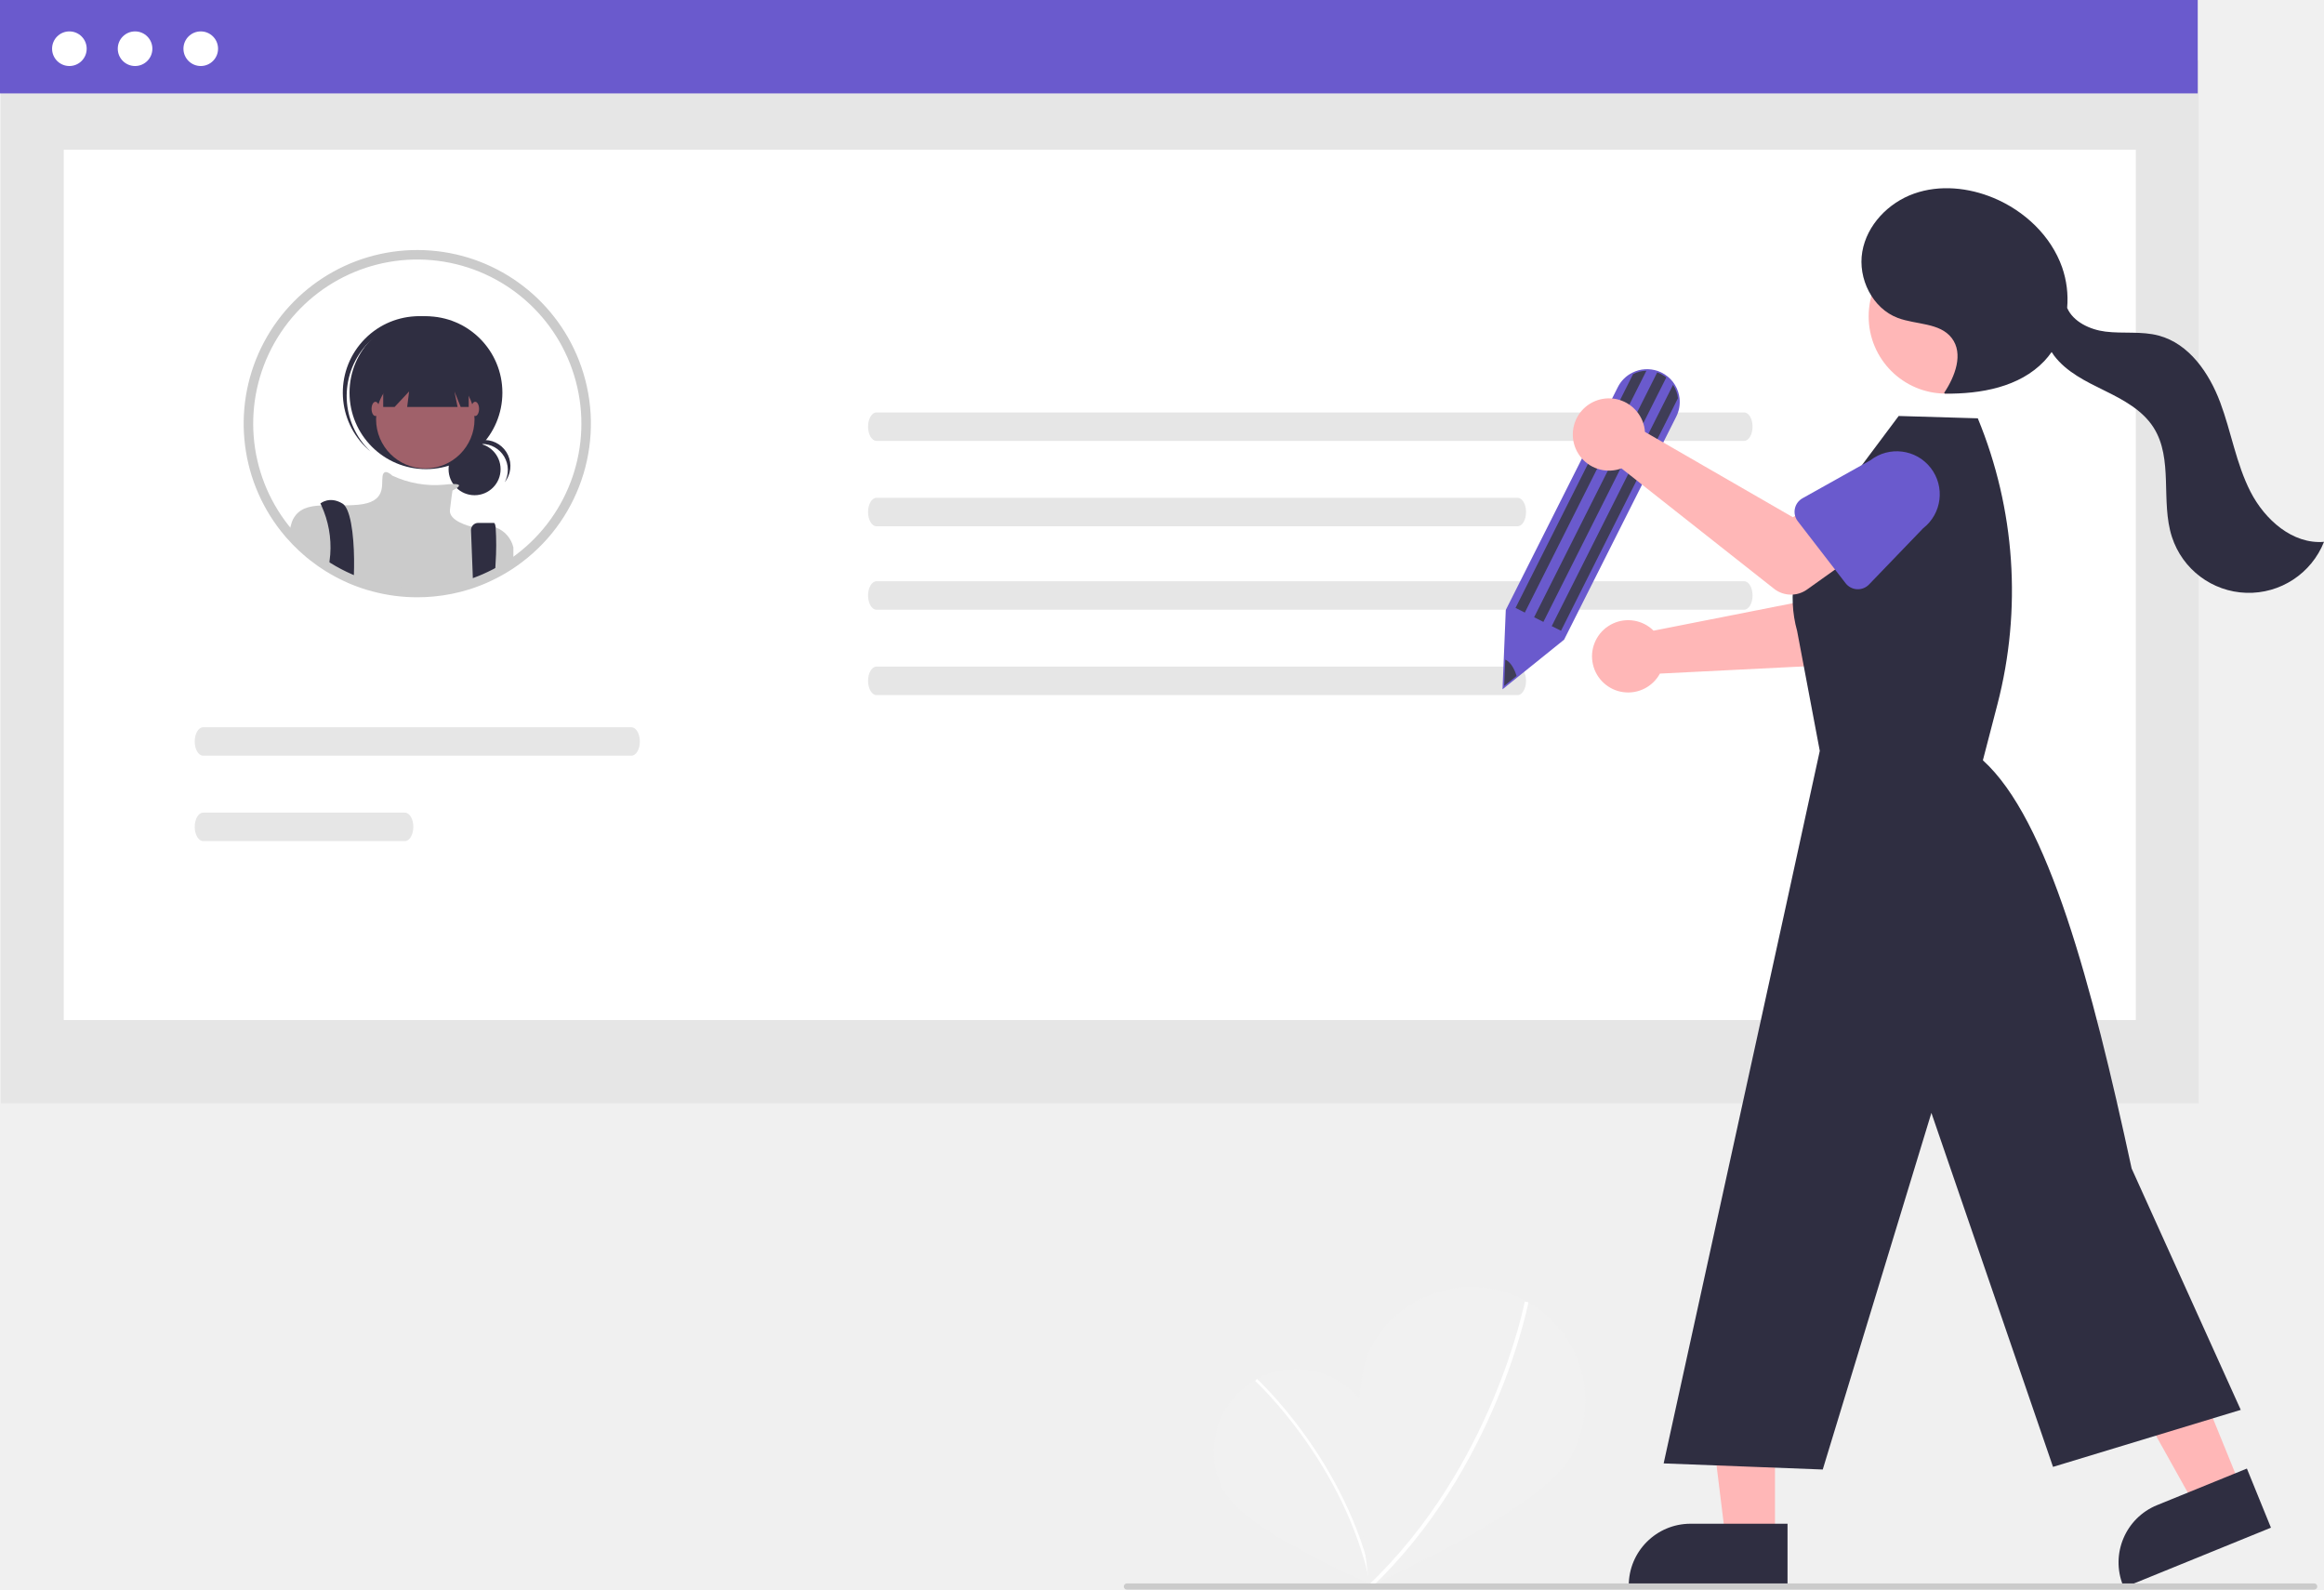
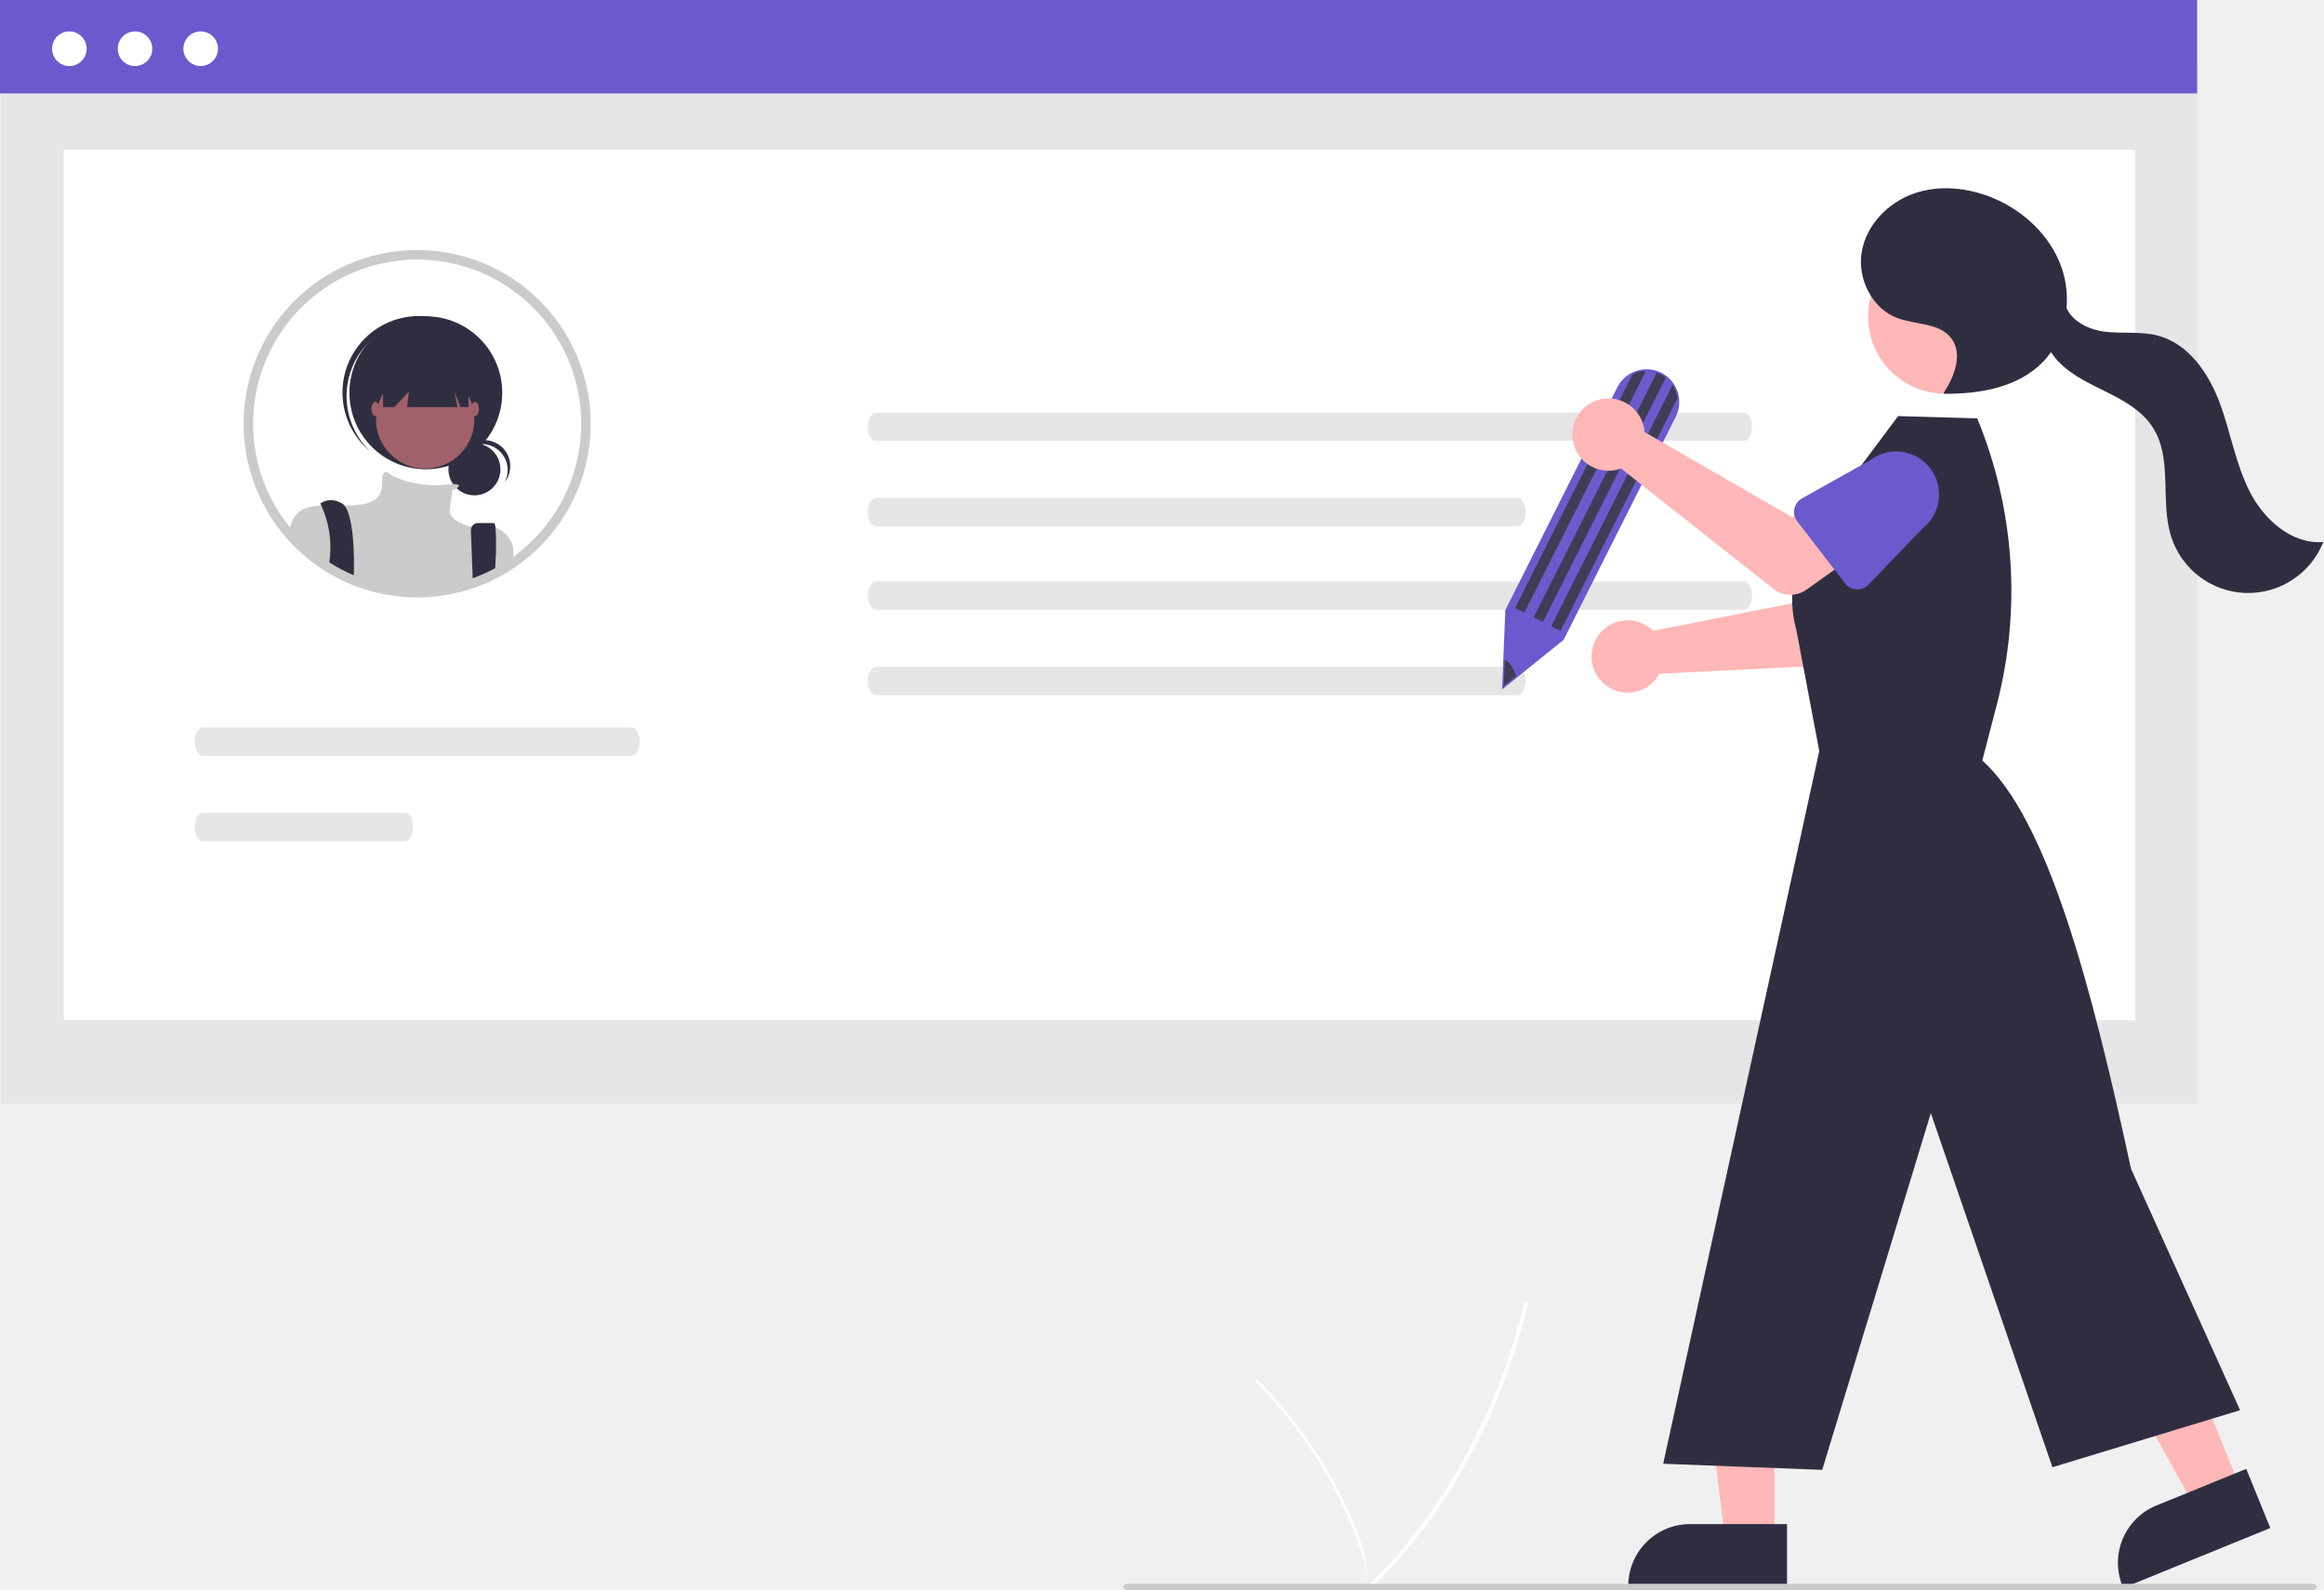
- <svg xmlns="http://www.w3.org/2000/svg" data-name="Layer 1" width="745.783" height="510" viewBox="0 0 745.783 510">
-   <path d="M666.034,647.675c7.184,12.698,1.092,55.585,1.092,55.585s-39.891-16.886-47.073-29.578a26.413,26.413,0,1,1,45.981-26.007Z" transform="translate(-227.1085 -195)" fill="#f1f1f1" />
-   <path d="M667.705,703.206l-.847.179c-8.162-38.778-36.666-65.075-36.952-65.336l.583-.641C630.777,637.67,659.483,664.146,667.705,703.206Z" transform="translate(-227.1085 -195)" fill="#fff" />
-   <path d="M731.306,662.134c-9.748,17.683-64.706,41.638-64.706,41.638s-9.061-59.263.682-76.941a36.556,36.556,0,1,1,64.025,35.302Z" transform="translate(-227.1085 -195)" fill="#f1f1f1" />
-   <path d="M667.084,704.414l-.826-.869c39.769-37.769,50.064-90.445,50.164-90.973l1.178.222C717.501,613.325,707.142,666.371,667.084,704.414Z" transform="translate(-227.1085 -195)" fill="#fff" />
-   <rect id="e53b7fd6-ae48-4231-a6bf-c74c7a6312f6" data-name="Rectangle 62" x="0.301" y="19.335" width="705.265" height="334.66" fill="#e6e6e6" />
-   <rect id="e27b5d17-8fe1-40fd-abc5-ff1fb7c5af81" data-name="Rectangle 75" x="20.468" y="48.033" width="664.931" height="279.218" fill="#fff" />
-   <rect id="f11de06d-5237-47a5-bdcf-7ab24c90f6f6" data-name="Rectangle 80" width="705.265" height="29.962" fill="#6a5acd" />
-   <circle id="a8620065-6204-4575-b165-05df1e96cc70" data-name="Ellipse 90" cx="22.265" cy="15.628" r="5.553" fill="#fff" />
-   <circle id="b36f18db-17cf-43fd-9307-66e7abd9e79c" data-name="Ellipse 91" cx="43.344" cy="15.628" r="5.553" fill="#fff" />
-   <circle id="f951b331-c7b3-4c65-b7ff-4fae542bffe1" data-name="Ellipse 92" cx="64.423" cy="15.628" r="5.553" fill="#fff" />
-   <path id="f1fe0bb1-d2c3-44f1-a2df-b8ed042349d0-693" data-name="Path 142" d="M508.37,327.323c-1.495.005-2.704,2.053-2.701,4.573.003,2.514,1.211,4.55,2.701,4.555H786.812c1.495-.005,2.704-2.053,2.701-4.573-.003-2.514-1.211-4.55-2.701-4.555Z" transform="translate(-227.1085 -195)" fill="#e6e6e6" />
-   <path id="b5b576d4-2c69-432d-bba9-c1d1eb12c444-694" data-name="Path 143" d="M508.37,354.712c-1.495.005-2.704,2.053-2.701,4.573.003,2.514,1.211,4.55,2.701,4.555H714.123c1.495-.005,2.704-2.053,2.701-4.573-.003-2.514-1.211-4.55-2.701-4.555Z" transform="translate(-227.1085 -195)" fill="#e6e6e6" />
-   <path id="e1a4eb85-7f76-47c7-ae93-e7842353edb9-695" data-name="Path 142" d="M508.37,381.482c-1.495.005-2.704,2.053-2.701,4.573.003,2.514,1.211,4.55,2.701,4.555H786.812c1.495-.005,2.704-2.053,2.701-4.573-.003-2.514-1.211-4.55-2.701-4.555Z" transform="translate(-227.1085 -195)" fill="#e6e6e6" />
-   <path id="bd9e3462-ca4d-47f6-a5ea-71b97a8587f8-696" data-name="Path 143" d="M508.37,408.871c-1.495.005-2.704,2.053-2.701,4.574.003,2.514,1.211,4.55,2.701,4.555H714.123c1.495-.005,2.704-2.053,2.701-4.573-.003-2.514-1.211-4.55-2.701-4.555Z" transform="translate(-227.1085 -195)" fill="#e6e6e6" />
-   <path id="f71eedc3-aadd-4340-a501-e921cec01e8f-697" data-name="Path 142" d="M292.296,428.323c-1.495.005-2.704,2.053-2.701,4.573.003,2.514,1.211,4.55,2.701,4.555H429.738c1.495-.005,2.704-2.053,2.701-4.573-.003-2.514-1.211-4.55-2.701-4.555Z" transform="translate(-227.1085 -195)" fill="#e6e6e6" />
-   <path id="b1fed777-acdd-4ce8-9b40-ebd2535d8bb3-698" data-name="Path 143" d="M292.296,455.712c-1.495.005-2.704,2.053-2.701,4.573.003,2.514,1.211,4.55,2.701,4.555h64.753c1.495-.005,2.704-2.053,2.701-4.573-.003-2.514-1.211-4.55-2.701-4.555Z" transform="translate(-227.1085 -195)" fill="#e6e6e6" />
-   <path d="M413.629,312.606a55.709,55.709,0,1,0-96.27,52.92c.5.63,1.02,1.26,1.55,1.87.04.04.07.08.11.12a54.137,54.137,0,0,0,4.15,4.28c.38.35.78.71,1.18,1.05.76.68,1.54,1.33,2.35,1.95a54.775,54.775,0,0,0,4.94,3.47l.06.03c1.11.69,2.24,1.33,3.39,1.94l.47.24c1.08.56,2.18,1.09,3.31,1.58.23.1.48.2.71.3.02.01.03.01.05.02a54.115,54.115,0,0,0,7.02,2.37,55.732,55.732,0,0,0,14.37,1.88c1.77,0,3.52-.08,5.25-.25a55.508,55.508,0,0,0,11.64-2.35c.01,0,.02-.01.03-.01a54.605,54.605,0,0,0,6.99-2.77c.01-.01.03-.01.04-.02.51-.24,1-.5,1.5-.75l.24-.12c.4-.21.8-.42,1.2-.64,1-.55,1.98-1.13,2.95-1.75.27-.16.53-.33.8-.51.88-.58,1.75-1.2,2.59-1.83.15-.11.31-.22.46-.34a55.692,55.692,0,0,0,18.92-62.68Z" transform="translate(-227.1085 -195)" fill="#fff" />
-   <circle id="b315fec5-366f-4a16-9dc9-634679b82ba4" data-name="Ellipse 188" cx="152.294" cy="150.531" r="8.349" fill="#2f2e41" />
-   <path id="fd00c811-5154-4e0f-bd90-f718730f637f-699" data-name="Path 969" d="M381.728,337.412a8.35,8.35,0,0,1,7.35,12.312,8.347,8.347,0,1,0-13.868-9.172,8.329,8.329,0,0,1,6.519-3.14Z" transform="translate(-227.1085 -195)" fill="#2f2e41" />
-   <circle id="b073881c-6d17-4b63-9208-a633e233f752" data-name="Ellipse 189" cx="136.692" cy="125.987" r="24.526" fill="#2f2e41" />
-   <path id="e068fb34-c64f-4621-9a6c-47926968fe63-700" data-name="Path 970" d="M344.551,305.77a24.522,24.522,0,0,1,33.99-2.572c-.2-.191-.4-.383-.607-.568a24.526,24.526,0,0,0-32.73,36.535q.07.063.14.125c.208.185.422.36.635.537a24.522,24.522,0,0,1-1.427-34.057Z" transform="translate(-227.1085 -195)" fill="#2f2e41" />
-   <circle id="baa61e83-3b6b-4f74-a8d9-0c51f3f7a212" data-name="Ellipse 190" cx="136.484" cy="134.509" r="15.796" fill="#a0616a" />
-   <path d="M391.859,370.666v5.3c-.97.62-1.95,1.2-2.95,1.75-.4.22-.8.43-1.2.64l-.24.12c-.5.25-.99.51-1.5.75-.01.01-.03.01-.04.02a54.605,54.605,0,0,1-6.99,2.77c-.01,0-.02.01-.03.01a55.508,55.508,0,0,1-11.64,2.35c-1.73.17-3.48.25-5.25.25a55.732,55.732,0,0,1-14.37-1.88,54.115,54.115,0,0,1-7.02-2.37c-.02-.01-.03-.01-.05-.02-.23-.1-.48-.2-.71-.3-1.13-.49-2.23-1.02-3.31-1.58l-.47-.24c-1.15-.61-2.28-1.25-3.39-1.94l-.06-.03a54.775,54.775,0,0,1-4.94-3.47c-.81-.62-1.59-1.27-2.35-1.95-.4-.34-.8-.7-1.18-1.05a54.137,54.137,0,0,1-4.15-4.28,20.23,20.23,0,0,1,.76-3.07l.01-.01a4.489,4.489,0,0,1,.21-.5,3.989,3.989,0,0,1,.19-.42c1.79-3.35,5.03-4.18,9.05-4.36,2.27-.1,4.78.01,7.43-.02,1.4-.01,2.85-.06,4.3-.19,9.15-.83,7.49-6.23,7.9-9.14.41-2.82,2.95-.38,3.12-.22l.01.01a32.272,32.272,0,0,0,16.6,2.91c.98-.12,1.96-.19,2.94-.22,2.58-.03,2.02.71,1.13,1.32a11.183,11.183,0,0,1-1.35.76s-.41,2.5-.83,6.24c-.4,3.58,6.46,5.26,7.03,5.39a.061.061,0,0,0,.04.01,13.774,13.774,0,0,1,7.61.2h.01A9.018,9.018,0,0,1,391.859,370.666Z" transform="translate(-227.1085 -195)" fill="#cbcbcb" />
-   <path d="M340.728,377.096c0,.74-.02,1.45-.05,2.12-.01.4-.03.79-.05,1.16-.02-.01-.03-.01-.05-.02-.23-.1-.48-.2-.71-.3-1.13-.49-2.23-1.02-3.31-1.58l-.47-.24c-1.15-.61-2.28-1.25-3.39-1.94.03-.35.08-.7.13-1.05.11-.77.2-1.55.26-2.32a32.184,32.184,0,0,0-2.85-15.76v-.01c-.2-.4-.32-.62-.32-.62s2.91-2.5,7.06,0a2.498,2.498,0,0,1,.69.6C340.169,360.086,340.848,370.006,340.728,377.096Z" transform="translate(-227.1085 -195)" fill="#2f2e41" />
-   <path d="M386.138,375.736c-.04,1.12-.1,2.29-.17,3.48v.01c-.01.01-.03.01-.04.02a54.605,54.605,0,0,1-6.99,2.77c-.01,0-.02.01-.03.01l-.11-2.81-.01-.37-.53-13.68a2.295,2.295,0,0,1,2.29-2.4h5.07c.25,0,.43.51.55,1.43v.01A86.661,86.661,0,0,1,386.138,375.736Z" transform="translate(-227.1085 -195)" fill="#2f2e41" />
-   <path id="b5d95f6e-bcc4-4382-8a9f-8ff393651dfe-701" data-name="Path 975" d="M350.082,309.764v15.8h3.658l4.655-4.988-.623,4.988h16.17l-1-4.988,2,4.988h2.578v-15.8Z" transform="translate(-227.1085 -195)" fill="#2f2e41" />
-   <ellipse id="a1555f60-b18f-4a81-9968-ab91697ea211" data-name="Ellipse 191" cx="120.48" cy="131.184" rx="1.247" ry="2.286" fill="#a0616a" />
-   <ellipse id="b9487e3b-2bf5-437d-8cc7-b19d17f64c32" data-name="Ellipse 192" cx="152.489" cy="131.184" rx="1.247" ry="2.286" fill="#a0616a" />
-   <path d="M413.629,312.606a55.709,55.709,0,1,0-96.27,52.92c.5.63,1.02,1.26,1.55,1.87.04.04.07.08.11.12a54.137,54.137,0,0,0,4.15,4.28c.38.35.78.71,1.18,1.05.76.68,1.54,1.33,2.35,1.95a54.775,54.775,0,0,0,4.94,3.47l.06.03c1.11.69,2.24,1.33,3.39,1.94l.47.24c1.08.56,2.18,1.09,3.31,1.58.23.1.48.2.71.3.02.01.03.01.05.02a54.115,54.115,0,0,0,7.02,2.37,55.732,55.732,0,0,0,14.37,1.88c1.77,0,3.52-.08,5.25-.25a55.508,55.508,0,0,0,11.64-2.35c.01,0,.02-.01.03-.01a54.605,54.605,0,0,0,6.99-2.77c.01-.01.03-.01.04-.02.51-.24,1-.5,1.5-.75l.24-.12c.4-.21.8-.42,1.2-.64,1-.55,1.98-1.13,2.95-1.75.27-.16.53-.33.8-.51.88-.58,1.75-1.2,2.59-1.83.15-.11.31-.22.46-.34a55.692,55.692,0,0,0,18.92-62.68Zm-20.76,60.25c-.33.26-.67.51-1.01.74-.33.25-.66.49-1,.71-.29.21-.58.41-.88.6-.25.17-.5.33-.75.49q-1.244.78-2.52,1.5c-.09.05-.18.1-.271.15-.38.21-.76.41-1.14.61-.05.03-.11.05-.16.08l-.06.03c-.48.25-.97.49-1.46.72a49.028,49.028,0,0,1-5.83,2.36c-.26.09-.52.18-.78.26a52.457,52.457,0,0,1-11.02,2.24c-1.64.15-3.3.23-4.97.23a51.952,51.952,0,0,1-13.59-1.78,49.391,49.391,0,0,1-6.67-2.26c-.23-.09-.46-.19-.68-.28-.12-.05-.23-.1-.35-.16-.94-.41-1.87-.86-2.78-1.33l-.44-.23c-1.11-.58-2.2-1.2-3.26-1.86-.39-.24-.78-.49-1.16-.75-1.2-.79-2.37-1.64-3.51-2.53-.77-.58-1.51-1.2-2.23-1.84-.38-.32-.75-.67-1.11-1a50.883,50.883,0,0,1-4.02-4.16c-.42-.48-.83-.96-1.22-1.46a3.801,3.801,0,0,1-.25-.31,52.659,52.659,0,1,1,73.12,9.23Z" transform="translate(-227.1085 -195)" fill="#cbcbcb" />
-   <path d="M756.353,396.146a11.628,11.628,0,0,1,1.391,1.191l53.754-10.603,4.319-12.59,19.853,4.034-5.48,23.032a8.838,8.838,0,0,1-8.156,6.782l-62.255,3.119a11.597,11.597,0,1,1-3.426-14.965Z" transform="translate(-227.1085 -195)" fill="#ffb7b7" />
-   <path d="M810.188,384.244a4.966,4.966,0,0,1-.359-4.124L818.22,356.621a13.807,13.807,0,0,1,27.103,5.288l-1.215,25.003a4.972,4.972,0,0,1-5.932,4.635l-24.63-4.881A4.966,4.966,0,0,1,810.188,384.244Z" transform="translate(-227.1085 -195)" fill="#6a5acd" />
-   <polygon points="569.599 494.016 553.795 494.015 546.277 433.059 569.601 433.06 569.599 494.016" fill="#ffb7b7" />
-   <path d="M800.737,704.335l-50.956-.002v-.645a19.835,19.835,0,0,1,19.834-19.833h.001l31.122.001Z" transform="translate(-227.1085 -195)" fill="#2f2e41" />
-   <polygon points="719.25 477.453 704.614 483.412 674.665 429.791 696.268 420.997 719.25 477.453" fill="#ffb7b7" />
-   <path d="M955.868,685.121,908.673,704.335l-.243-.597a19.835,19.835,0,0,1,10.891-25.848l.001-0L948.147,666.154Z" transform="translate(-227.1085 -195)" fill="#2f2e41" />
-   <path d="M811.085,435.901l-7.271-38.472,0,0a39.042,39.042,0,0,1,6.008-33.428l26.582-35.541,25.39.747,0,0A144.965,144.965,0,0,1,868.092,420.973l-4.667,17.953c20.93,18.878,34.963,71.809,47.736,130.957l35.017,77.442-60.244,18.29-39.031-113.572L812.037,666.46,760.982,664.501,799.814,487.519Z" transform="translate(-227.1085 -195)" fill="#2f2e41" />
-   <circle cx="624.43" cy="101.509" r="24.768" fill="#ffb7b7" />
-   <path d="M949.305,352.765c-4.601-8.988-6.172-19.195-9.714-28.651-3.542-9.456-9.976-18.839-19.732-21.445-5.534-1.478-11.414-.576-17.098-1.28-4.998-.619-10.379-3.171-12.293-7.609a31.348,31.348,0,0,0-1.613-13.005C885.29,270.644,876.787,262.646,866.875,258.512c-8.052-3.358-17.324-4.307-25.547-1.391s-15.125,10.044-16.603,18.642c-1.478,8.598,3.262,18.199,11.434,21.253,5.867,2.193,13.424,1.463,17.255,6.418,3.881,5.02,1.099,12.337-2.426,17.613l.241.245c11.514.135,23.96-2.09,31.89-10.438a25.267,25.267,0,0,0,2.369-2.915c.243.39.497.77.771,1.133,3.993,5.303,10.245,8.311,16.201,11.242,5.957,2.931,12.134,6.22,15.711,11.812,6.465,10.105,2.221,23.715,5.918,35.127a25.949,25.949,0,0,0,48.803,1.583C962.828,369.678,953.906,361.753,949.305,352.765Z" transform="translate(-227.1085 -195)" fill="#2f2e41" />
-   <path d="M709.273,416.145l1.048-25.451,35.946-71.469a10.368,10.368,0,0,1,4.704-4.677,10.49,10.49,0,0,1,8.104-.529,10.486,10.486,0,0,1,6.54,6.628,10.847,10.847,0,0,1,.455,2.035,10.386,10.386,0,0,1-1.042,5.979l-35.995,71.566Z" transform="translate(-227.1085 -195)" fill="#6a5acd" />
-   <path d="M755.448,313.947l-39.02,77.58-2.975-1.496,37.739-75.034A9.945,9.945,0,0,1,755.448,313.947Z" transform="translate(-227.1085 -195)" fill="#3f3d56" />
-   <path d="M765.574,322.746l-37.532,74.623-2.975-1.496L764.005,318.453a9.998,9.998,0,0,1,1.135,2.35A10.328,10.328,0,0,1,765.574,322.746Z" transform="translate(-227.1085 -195)" fill="#3f3d56" />
-   <path d="M761.838,316.087,722.387,394.524l-2.975-1.496L758.912,314.492a9.688,9.688,0,0,1,1.229.517A10.198,10.198,0,0,1,761.838,316.087Z" transform="translate(-227.1085 -195)" fill="#3f3d56" />
-   <path d="M713.786,411.869l-3.97,3.197.333-8.429C711.512,407.11,712.987,409.162,713.786,411.869Z" transform="translate(-227.1085 -195)" fill="#3f3d56" />
-   <path d="M754.717,331.747a11.629,11.629,0,0,1,.264,1.812l47.459,27.379,11.535-6.641,12.297,16.099-19.279,13.741a8.838,8.838,0,0,1-10.604-.258l-48.938-38.607a11.597,11.597,0,1,1,7.265-13.524Z" transform="translate(-227.1085 -195)" fill="#ffb7b7" />
-   <path d="M803.092,358.201a4.966,4.966,0,0,1,2.443-3.342L827.313,342.681a13.807,13.807,0,0,1,16.933,21.813l-17.364,18.031a4.972,4.972,0,0,1-7.517-.412l-15.338-19.879A4.966,4.966,0,0,1,803.092,358.201Z" transform="translate(-227.1085 -195)" fill="#6a5acd" />
-   <path d="M969.736,705h-381a1,1,0,0,1,0-2h381a1,1,0,0,1,0,2Z" transform="translate(-227.1085 -195)" fill="#cbcbcb" />
+ <svg xmlns="http://www.w3.org/2000/svg" width="500px" height="px" viewBox="0 0 500 342" version="1.1">
+   <g id="surface1">
+     <path style=" stroke:none;fill-rule:nonzero;fill:rgb(94.51%,94.51%,94.51%);fill-opacity:1;" d="M 294.188 303.559 C 299 312.074 294.918 340.832 294.918 340.832 C 294.918 340.832 268.184 329.512 263.367 321 C 258.543 312.484 261.539 301.668 270.055 296.848 C 278.57 292.027 289.379 295.035 294.188 303.559 Z M 294.188 303.559 " />
+     <path style=" stroke:none;fill-rule:nonzero;fill:rgb(100%,100%,100%);fill-opacity:1;" d="M 295.305 340.797 L 294.738 340.918 C 289.266 314.91 270.164 297.277 269.973 297.102 L 270.359 296.672 C 270.555 296.848 289.797 314.605 295.305 340.797 Z M 295.305 340.797 " />
+     <path style=" stroke:none;fill-rule:nonzero;fill:rgb(94.51%,94.51%,94.51%);fill-opacity:1;" d="M 337.934 313.254 C 331.398 325.113 294.566 341.176 294.566 341.176 C 294.566 341.176 288.492 301.438 295.023 289.582 C 301.555 277.727 316.457 273.414 328.309 279.949 C 340.156 286.488 344.469 301.398 337.934 313.254 Z M 337.934 313.254 " />
+     <path style=" stroke:none;fill-rule:nonzero;fill:rgb(100%,100%,100%);fill-opacity:1;" d="M 294.891 341.605 L 294.336 341.023 C 320.992 315.695 327.891 280.371 327.957 280.02 L 328.746 280.168 C 328.68 280.523 321.738 316.098 294.891 341.605 Z M 294.891 341.605 " />
+     <path style=" stroke:none;fill-rule:nonzero;fill:rgb(90.196%,90.196%,90.196%);fill-opacity:1;" d="M 0.203 12.965 L 472.898 12.965 L 472.898 237.387 L 0.203 237.387 Z M 0.203 12.965 " />
+     <path style=" stroke:none;fill-rule:nonzero;fill:rgb(100%,100%,100%);fill-opacity:1;" d="M 13.719 32.211 L 459.383 32.211 L 459.383 219.449 L 13.719 219.449 Z M 13.719 32.211 " />
+     <path style=" stroke:none;fill-rule:nonzero;fill:rgb(41.569%,35.294%,80.392%);fill-opacity:1;" d="M 0 0 L 472.699 0 L 472.699 20.094 L 0 20.094 Z M 0 0 " />
+     <path style=" stroke:none;fill-rule:nonzero;fill:rgb(100%,100%,100%);fill-opacity:1;" d="M 18.645 10.48 C 18.645 12.535 16.98 14.203 14.922 14.203 C 12.867 14.203 11.199 12.535 11.199 10.48 C 11.199 8.422 12.867 6.754 14.922 6.754 C 16.98 6.754 18.645 8.422 18.645 10.48 Z M 18.645 10.48 " />
+     <path style=" stroke:none;fill-rule:nonzero;fill:rgb(100%,100%,100%);fill-opacity:1;" d="M 32.773 10.48 C 32.773 12.535 31.105 14.203 29.051 14.203 C 26.996 14.203 25.328 12.535 25.328 10.48 C 25.328 8.422 26.996 6.754 29.051 6.754 C 31.105 6.754 32.773 8.422 32.773 10.48 Z M 32.773 10.48 " />
+     <path style=" stroke:none;fill-rule:nonzero;fill:rgb(100%,100%,100%);fill-opacity:1;" d="M 46.902 10.48 C 46.902 12.535 45.234 14.203 43.18 14.203 C 41.125 14.203 39.457 12.535 39.457 10.48 C 39.457 8.422 41.125 6.754 43.18 6.754 C 45.234 6.754 46.902 8.422 46.902 10.48 Z M 46.902 10.48 " />
+     <path style=" stroke:none;fill-rule:nonzero;fill:rgb(90.196%,90.196%,90.196%);fill-opacity:1;" d="M 188.512 88.734 C 187.512 88.738 186.699 90.109 186.703 91.801 C 186.703 93.488 187.516 94.852 188.512 94.855 L 375.137 94.855 C 376.137 94.852 376.949 93.48 376.945 91.789 C 376.945 90.102 376.137 88.738 375.137 88.734 Z M 188.512 88.734 " />
+     <path style=" stroke:none;fill-rule:nonzero;fill:rgb(90.196%,90.196%,90.196%);fill-opacity:1;" d="M 188.512 107.102 C 187.512 107.105 186.699 108.477 186.703 110.168 C 186.703 111.855 187.516 113.219 188.512 113.223 L 326.418 113.223 C 327.418 113.219 328.23 111.848 328.227 110.156 C 328.227 108.469 327.418 107.105 326.418 107.102 Z M 188.512 107.102 " />
+     <path style=" stroke:none;fill-rule:nonzero;fill:rgb(90.196%,90.196%,90.196%);fill-opacity:1;" d="M 188.512 125.051 C 187.512 125.055 186.699 126.43 186.703 128.121 C 186.703 129.805 187.516 131.172 188.512 131.176 L 375.137 131.176 C 376.137 131.172 376.949 129.797 376.945 128.105 C 376.945 126.422 376.137 125.055 375.137 125.051 Z M 188.512 125.051 " />
+     <path style=" stroke:none;fill-rule:nonzero;fill:rgb(90.196%,90.196%,90.196%);fill-opacity:1;" d="M 188.512 143.418 C 187.512 143.422 186.699 144.797 186.703 146.488 C 186.703 148.172 187.516 149.539 188.512 149.543 L 326.418 149.543 C 327.418 149.539 328.23 148.164 328.227 146.473 C 328.227 144.789 327.418 143.422 326.418 143.418 Z M 188.512 143.418 " />
+     <path style=" stroke:none;fill-rule:nonzero;fill:rgb(90.196%,90.196%,90.196%);fill-opacity:1;" d="M 43.691 156.465 C 42.691 156.469 41.879 157.84 41.883 159.531 C 41.883 161.215 42.691 162.582 43.691 162.586 L 135.812 162.586 C 136.812 162.582 137.625 161.207 137.621 159.52 C 137.617 157.832 136.809 156.469 135.812 156.465 Z M 43.691 156.465 " />
+     <path style=" stroke:none;fill-rule:nonzero;fill:rgb(90.196%,90.196%,90.196%);fill-opacity:1;" d="M 43.691 174.832 C 42.691 174.832 41.879 176.207 41.883 177.898 C 41.883 179.582 42.691 180.949 43.691 180.953 L 87.09 180.953 C 88.094 180.949 88.902 179.574 88.902 177.887 C 88.898 176.199 88.09 174.832 87.09 174.832 Z M 43.691 174.832 " />
+     <path style=" stroke:none;fill-rule:nonzero;fill:rgb(100%,100%,100%);fill-opacity:1;" d="M 125.012 78.863 C 120.133 64.84 107.414 55.039 92.617 53.898 C 77.82 52.758 63.75 60.496 56.781 73.609 C 49.812 86.719 51.27 102.715 60.488 114.352 C 60.824 114.773 61.172 115.199 61.527 115.605 C 61.555 115.633 61.574 115.66 61.602 115.688 C 62.477 116.695 63.402 117.652 64.383 118.559 C 64.637 118.793 64.906 119.035 65.176 119.262 C 65.684 119.719 66.207 120.152 66.75 120.57 C 67.809 121.406 68.914 122.184 70.059 122.895 L 70.102 122.918 C 70.844 123.379 71.602 123.809 72.371 124.219 L 72.688 124.379 C 73.41 124.754 74.148 125.109 74.906 125.438 C 75.059 125.504 75.227 125.57 75.383 125.637 C 75.395 125.645 75.402 125.645 75.414 125.652 C 76.945 126.289 78.52 126.82 80.121 127.242 C 83.262 128.078 86.5 128.504 89.75 128.504 C 90.938 128.504 92.109 128.449 93.27 128.336 C 95.922 128.09 98.535 127.562 101.074 126.758 C 101.078 126.758 101.086 126.75 101.094 126.75 C 102.695 126.242 104.262 125.621 105.777 124.895 C 105.785 124.887 105.797 124.887 105.805 124.883 C 106.145 124.719 106.473 124.547 106.809 124.379 L 106.969 124.297 C 107.238 124.156 107.508 124.016 107.773 123.867 C 108.445 123.5 109.102 123.109 109.754 122.695 C 109.934 122.586 110.105 122.473 110.289 122.352 C 110.879 121.965 111.461 121.547 112.023 121.125 C 112.125 121.051 112.23 120.977 112.332 120.898 C 125.215 111.113 130.332 94.145 125.012 78.863 Z M 125.012 78.863 " />
+     <path style=" stroke:none;fill-rule:nonzero;fill:rgb(18.431%,18.039%,25.49%);fill-opacity:1;" d="M 107.668 100.945 C 107.668 104.035 105.164 106.543 102.074 106.543 C 98.984 106.543 96.477 104.035 96.477 100.945 C 96.477 97.852 98.984 95.348 102.074 95.348 C 105.164 95.348 107.668 97.852 107.668 100.945 Z M 107.668 100.945 " />
+     <path style=" stroke:none;fill-rule:nonzero;fill:rgb(18.431%,18.039%,25.49%);fill-opacity:1;" d="M 103.633 95.5 C 105.602 95.5 107.43 96.535 108.438 98.23 C 109.449 99.922 109.492 102.02 108.559 103.758 C 109.883 102.102 110.156 99.84 109.266 97.914 C 108.379 95.988 106.477 94.734 104.359 94.668 C 102.242 94.602 100.27 95.738 99.266 97.605 C 100.324 96.273 101.934 95.5 103.633 95.5 Z M 103.633 95.5 " />
+     <path style=" stroke:none;fill-rule:nonzero;fill:rgb(18.431%,18.039%,25.49%);fill-opacity:1;" d="M 108.055 84.484 C 108.055 93.57 100.695 100.934 91.617 100.934 C 82.539 100.934 75.18 93.57 75.18 84.484 C 75.18 75.402 82.539 68.039 91.617 68.039 C 100.695 68.039 108.055 75.402 108.055 84.484 Z M 108.055 84.484 " />
+     <path style=" stroke:none;fill-rule:nonzero;fill:rgb(18.431%,18.039%,25.49%);fill-opacity:1;" d="M 78.715 74.281 C 84.602 67.656 94.68 66.895 101.496 72.555 C 101.363 72.43 101.227 72.301 101.09 72.176 C 94.328 66.113 83.934 66.688 77.879 73.453 C 71.82 80.219 72.391 90.613 79.152 96.676 C 79.184 96.703 79.215 96.73 79.246 96.758 C 79.387 96.883 79.527 97 79.672 97.121 C 73.254 91.008 72.828 80.906 78.715 74.281 Z M 78.715 74.281 " />
+     <path style=" stroke:none;fill-rule:nonzero;fill:rgb(62.745%,38.039%,41.569%);fill-opacity:1;" d="M 102.062 90.199 C 102.062 96.051 97.324 100.793 91.477 100.793 C 85.629 100.793 80.891 96.051 80.891 90.199 C 80.891 84.352 85.629 79.609 91.477 79.609 C 97.324 79.609 102.062 84.352 102.062 90.199 Z M 102.062 90.199 " />
+     <path style=" stroke:none;fill-rule:nonzero;fill:rgb(79.608%,79.608%,79.608%);fill-opacity:1;" d="M 110.422 117.801 L 110.422 121.355 C 109.773 121.77 109.113 122.16 108.445 122.527 C 108.176 122.676 107.91 122.816 107.641 122.957 L 107.48 123.035 C 107.145 123.203 106.816 123.379 106.473 123.539 C 106.469 123.547 106.453 123.547 106.449 123.555 C 104.93 124.277 103.363 124.898 101.762 125.41 C 101.758 125.41 101.75 125.418 101.742 125.418 C 99.207 126.219 96.59 126.75 93.941 126.992 C 92.781 127.105 91.609 127.16 90.422 127.16 C 87.172 127.16 83.934 126.738 80.789 125.898 C 79.188 125.48 77.617 124.949 76.086 124.312 C 76.074 124.305 76.066 124.305 76.051 124.297 C 75.898 124.23 75.73 124.164 75.578 124.098 C 74.82 123.77 74.082 123.414 73.359 123.035 L 73.043 122.875 C 72.273 122.465 71.516 122.039 70.77 121.574 L 70.73 121.555 C 69.586 120.84 68.48 120.062 67.418 119.227 C 66.875 118.812 66.355 118.375 65.844 117.922 C 65.578 117.691 65.309 117.449 65.055 117.215 C 64.074 116.312 63.145 115.352 62.273 114.348 C 62.387 113.648 62.559 112.961 62.781 112.289 L 62.789 112.281 C 62.828 112.168 62.875 112.055 62.93 111.945 C 62.965 111.848 63.008 111.754 63.055 111.664 C 64.258 109.418 66.426 108.859 69.121 108.738 C 70.645 108.672 72.324 108.746 74.102 108.727 C 75.039 108.719 76.012 108.688 76.984 108.598 C 83.117 108.043 82.004 104.422 82.277 102.469 C 82.555 100.578 84.258 102.215 84.371 102.324 L 84.375 102.328 C 87.848 103.953 91.688 104.629 95.504 104.281 C 96.16 104.199 96.816 104.152 97.473 104.133 C 99.203 104.113 98.828 104.609 98.23 105.02 C 97.941 105.207 97.641 105.379 97.324 105.527 C 97.324 105.527 97.051 107.203 96.77 109.711 C 96.5 112.113 101.098 113.238 101.48 113.328 C 101.488 113.332 101.5 113.336 101.508 113.332 C 103.188 112.898 104.953 112.945 106.609 113.469 L 106.617 113.469 C 108.535 114.172 109.969 115.805 110.422 117.801 Z M 110.422 117.801 " />
+     <path style=" stroke:none;fill-rule:nonzero;fill:rgb(18.431%,18.039%,25.49%);fill-opacity:1;" d="M 76.152 122.113 C 76.152 122.609 76.141 123.082 76.121 123.531 C 76.113 123.801 76.098 124.062 76.086 124.312 C 76.074 124.305 76.066 124.305 76.051 124.297 C 75.898 124.23 75.73 124.164 75.578 124.098 C 74.82 123.77 74.082 123.414 73.359 123.035 L 73.043 122.875 C 72.273 122.465 71.516 122.039 70.77 121.574 C 70.789 121.34 70.824 121.105 70.859 120.871 C 70.93 120.355 70.992 119.832 71.031 119.316 C 71.297 115.688 70.637 112.051 69.121 108.746 L 69.121 108.738 C 68.988 108.473 68.906 108.324 68.906 108.324 C 68.906 108.324 70.859 106.648 73.641 108.324 C 73.816 108.43 73.973 108.566 74.102 108.727 C 75.777 110.703 76.234 117.355 76.152 122.113 Z M 76.152 122.113 " />
+     <path style=" stroke:none;fill-rule:nonzero;fill:rgb(18.431%,18.039%,25.49%);fill-opacity:1;" d="M 106.59 121.199 C 106.562 121.949 106.52 122.734 106.473 123.531 L 106.473 123.539 C 106.469 123.547 106.453 123.547 106.449 123.555 C 104.93 124.277 103.363 124.898 101.762 125.41 C 101.758 125.41 101.75 125.418 101.742 125.418 L 101.668 123.531 L 101.66 123.285 L 101.309 114.109 C 101.289 113.691 101.441 113.281 101.73 112.977 C 102.02 112.676 102.422 112.504 102.844 112.5 L 106.238 112.5 C 106.406 112.5 106.527 112.844 106.609 113.461 L 106.609 113.469 C 106.773 116.043 106.766 118.625 106.59 121.199 Z M 106.59 121.199 " />
+     <path style=" stroke:none;fill-rule:nonzero;fill:rgb(18.431%,18.039%,25.49%);fill-opacity:1;" d="M 82.422 76.961 L 82.422 87.555 L 84.875 87.555 L 87.992 84.211 L 87.578 87.555 L 98.414 87.555 L 97.742 84.211 L 99.086 87.555 L 100.812 87.555 L 100.812 76.961 Z M 82.422 76.961 " />
+     <path style=" stroke:none;fill-rule:nonzero;fill:rgb(62.745%,38.039%,41.569%);fill-opacity:1;" d="M 81.586 87.969 C 81.586 87.125 81.211 86.438 80.75 86.438 C 80.289 86.438 79.914 87.125 79.914 87.969 C 79.914 88.816 80.289 89.504 80.75 89.504 C 81.211 89.504 81.586 88.816 81.586 87.969 Z M 81.586 87.969 " />
+     <path style=" stroke:none;fill-rule:nonzero;fill:rgb(62.745%,38.039%,41.569%);fill-opacity:1;" d="M 103.039 87.969 C 103.039 87.125 102.664 86.438 102.203 86.438 C 101.742 86.438 101.367 87.125 101.367 87.969 C 101.367 88.816 101.742 89.504 102.203 89.504 C 102.664 89.504 103.039 88.816 103.039 87.969 Z M 103.039 87.969 " />
+     <path style=" stroke:none;fill-rule:nonzero;fill:rgb(79.608%,79.608%,79.608%);fill-opacity:1;" d="M 125.012 78.863 C 120.133 64.84 107.414 55.039 92.617 53.898 C 77.82 52.758 63.75 60.496 56.781 73.609 C 49.812 86.719 51.27 102.715 60.488 114.352 C 60.824 114.773 61.172 115.199 61.527 115.605 C 61.555 115.633 61.574 115.66 61.602 115.688 C 62.477 116.695 63.402 117.652 64.383 118.559 C 64.637 118.793 64.906 119.035 65.176 119.262 C 65.684 119.719 66.207 120.152 66.75 120.57 C 67.809 121.406 68.914 122.184 70.059 122.895 L 70.102 122.918 C 70.844 123.379 71.602 123.809 72.371 124.219 L 72.688 124.379 C 73.41 124.754 74.148 125.109 74.906 125.438 C 75.059 125.504 75.227 125.57 75.383 125.637 C 75.395 125.645 75.402 125.645 75.414 125.652 C 76.945 126.289 78.52 126.82 80.121 127.242 C 83.262 128.078 86.5 128.504 89.75 128.504 C 90.938 128.504 92.109 128.449 93.27 128.336 C 95.922 128.09 98.535 127.562 101.074 126.758 C 101.078 126.758 101.086 126.75 101.094 126.75 C 102.695 126.242 104.262 125.621 105.777 124.895 C 105.785 124.887 105.797 124.887 105.805 124.883 C 106.145 124.719 106.473 124.547 106.809 124.379 L 106.969 124.297 C 107.238 124.156 107.508 124.016 107.773 123.867 C 108.445 123.5 109.102 123.109 109.754 122.695 C 109.934 122.586 110.105 122.473 110.289 122.352 C 110.879 121.965 111.461 121.547 112.023 121.125 C 112.125 121.051 112.23 120.977 112.332 120.898 C 125.215 111.113 130.332 94.145 125.012 78.863 Z M 111.098 119.27 C 110.879 119.441 110.648 119.609 110.422 119.766 C 110.199 119.934 109.98 120.094 109.754 120.242 C 109.559 120.383 109.363 120.516 109.16 120.645 C 108.996 120.758 108.828 120.863 108.66 120.973 C 108.102 121.32 107.539 121.656 106.969 121.977 C 106.91 122.012 106.852 122.043 106.789 122.078 C 106.535 122.219 106.281 122.352 106.027 122.488 C 105.992 122.508 105.953 122.52 105.918 122.539 L 105.879 122.562 C 105.555 122.727 105.227 122.891 104.898 123.043 C 103.633 123.652 102.328 124.184 100.992 124.625 C 100.816 124.688 100.645 124.746 100.469 124.801 C 98.066 125.562 95.59 126.066 93.082 126.301 C 91.984 126.402 90.871 126.457 89.75 126.457 C 86.676 126.465 83.613 126.062 80.645 125.262 C 79.117 124.863 77.625 124.359 76.172 123.746 C 76.02 123.688 75.863 123.621 75.719 123.559 C 75.637 123.527 75.562 123.492 75.48 123.453 C 74.852 123.176 74.23 122.875 73.621 122.562 L 73.324 122.406 C 72.582 122.016 71.852 121.602 71.141 121.16 C 70.879 121 70.617 120.832 70.363 120.656 C 69.559 120.125 68.773 119.555 68.008 118.961 C 67.492 118.57 66.996 118.156 66.516 117.727 C 66.262 117.512 66.012 117.277 65.77 117.055 C 64.82 116.176 63.922 115.246 63.078 114.266 C 62.797 113.945 62.52 113.621 62.258 113.285 C 62.199 113.219 62.145 113.152 62.09 113.078 C 53.184 101.832 51.965 86.312 59.004 73.812 C 66.043 61.312 79.945 54.316 94.172 56.113 C 108.402 57.91 120.129 68.141 123.844 82 C 127.559 95.859 122.52 110.59 111.098 119.27 Z M 111.098 119.27 " />
+     <path style=" stroke:none;fill-rule:nonzero;fill:rgb(100%,71.765%,71.765%);fill-opacity:1;" d="M 354.723 134.887 C 355.051 135.129 355.363 135.395 355.652 135.684 L 391.684 128.574 L 394.578 120.133 L 407.883 122.836 L 404.211 138.281 C 403.602 140.844 401.375 142.699 398.742 142.828 L 357.016 144.922 C 355.473 147.762 352.332 149.348 349.133 148.91 C 345.93 148.469 343.336 146.094 342.613 142.941 C 341.891 139.789 343.195 136.52 345.887 134.727 C 348.578 132.938 352.094 133 354.723 134.887 Z M 354.723 134.887 " />
+     <path style=" stroke:none;fill-rule:nonzero;fill:rgb(41.569%,35.294%,80.392%);fill-opacity:1;" d="M 390.805 126.906 C 390.324 126.062 390.238 125.051 390.562 124.141 L 396.188 108.383 C 397.18 103.375 402.031 100.117 407.035 101.094 C 412.043 102.07 415.316 106.914 414.352 111.926 L 413.539 128.695 C 413.492 129.664 413.023 130.562 412.262 131.16 C 411.5 131.758 410.512 131.992 409.562 131.801 L 393.055 128.531 C 392.105 128.34 391.281 127.75 390.805 126.906 Z M 390.805 126.906 " />
+     <path style=" stroke:none;fill-rule:nonzero;fill:rgb(100%,71.765%,71.765%);fill-opacity:1;" d="M 381.77 331.281 L 371.176 331.281 L 366.137 290.402 L 381.77 290.406 Z M 381.77 331.281 " />
+     <path style=" stroke:none;fill-rule:nonzero;fill:rgb(18.431%,18.039%,25.49%);fill-opacity:1;" d="M 384.469 341.555 L 350.316 341.551 L 350.316 341.121 C 350.316 333.773 356.27 327.82 363.609 327.82 L 384.469 327.82 Z M 384.469 341.555 " />
+     <path style=" stroke:none;fill-rule:nonzero;fill:rgb(100%,71.765%,71.765%);fill-opacity:1;" d="M 482.07 320.176 L 472.262 324.172 L 452.188 288.211 L 466.668 282.316 Z M 482.07 320.176 " />
+     <path style=" stroke:none;fill-rule:nonzero;fill:rgb(18.431%,18.039%,25.49%);fill-opacity:1;" d="M 488.445 328.668 L 456.812 341.555 L 456.648 341.152 C 453.883 334.352 457.148 326.59 463.949 323.82 L 483.27 315.949 Z M 488.445 328.668 " />
+     <path style=" stroke:none;fill-rule:nonzero;fill:rgb(18.431%,18.039%,25.49%);fill-opacity:1;" d="M 391.406 161.547 L 386.531 135.746 C 384.387 128.051 385.867 119.797 390.559 113.332 L 408.375 89.496 L 425.395 89.996 C 433.438 109.508 434.922 131.109 429.613 151.535 L 426.484 163.574 C 440.516 176.234 449.918 211.73 458.48 251.395 L 481.949 303.324 L 441.57 315.59 L 415.41 239.43 L 392.043 316.156 L 357.824 314.844 L 383.852 196.16 Z M 391.406 161.547 " />
+     <path style=" stroke:none;fill-rule:nonzero;fill:rgb(100%,71.765%,71.765%);fill-opacity:1;" d="M 435.121 68.07 C 435.121 77.242 427.688 84.68 418.52 84.68 C 409.352 84.68 401.918 77.242 401.918 68.07 C 401.918 58.898 409.352 51.461 418.52 51.461 C 427.688 51.461 435.121 58.898 435.121 68.07 Z M 435.121 68.07 " />
+     <path style=" stroke:none;fill-rule:nonzero;fill:rgb(18.431%,18.039%,25.49%);fill-opacity:1;" d="M 484.047 105.797 C 480.961 99.77 479.91 92.922 477.535 86.582 C 475.16 80.242 470.848 73.949 464.309 72.203 C 460.602 71.211 456.66 71.816 452.852 71.344 C 449.5 70.93 445.895 69.219 444.609 66.242 C 444.867 63.289 444.5 60.316 443.531 57.52 C 441.141 50.727 435.441 45.363 428.797 42.59 C 423.402 40.34 417.188 39.703 411.676 41.656 C 406.164 43.613 401.539 48.395 400.547 54.16 C 399.555 59.926 402.734 66.363 408.211 68.41 C 412.145 69.883 417.207 69.391 419.777 72.715 C 422.379 76.082 420.512 80.988 418.148 84.527 L 418.312 84.691 C 426.027 84.781 434.371 83.289 439.684 77.691 C 440.262 77.082 440.793 76.426 441.273 75.738 C 441.434 76 441.605 76.254 441.789 76.496 C 444.465 80.051 448.656 82.07 452.648 84.035 C 456.641 86 460.781 88.207 463.18 91.957 C 467.512 98.73 464.668 107.859 467.145 115.512 C 469.406 122.492 475.797 127.305 483.129 127.543 C 490.457 127.781 497.148 123.391 499.855 116.574 C 493.109 117.137 487.129 111.824 484.047 105.797 Z M 484.047 105.797 " />
+     <path style=" stroke:none;fill-rule:nonzero;fill:rgb(41.569%,35.294%,80.392%);fill-opacity:1;" d="M 323.168 148.297 L 323.867 131.23 L 347.961 83.305 C 348.641 81.941 349.75 80.84 351.113 80.168 C 352.805 79.324 354.762 79.195 356.547 79.812 C 358.621 80.527 360.242 82.172 360.93 84.258 C 361.074 84.703 361.176 85.16 361.234 85.621 C 361.406 87 361.164 88.395 360.535 89.633 L 336.41 137.621 Z M 323.168 148.297 " />
+     <path style=" stroke:none;fill-rule:nonzero;fill:rgb(24.706%,23.922%,33.725%);fill-opacity:1;" d="M 354.113 79.766 L 327.961 131.789 L 325.969 130.785 L 351.262 80.469 C 352.148 80.023 353.125 79.785 354.113 79.766 Z M 354.113 79.766 " />
+     <path style=" stroke:none;fill-rule:nonzero;fill:rgb(24.706%,23.922%,33.725%);fill-opacity:1;" d="M 360.902 85.664 L 335.746 135.707 L 333.754 134.703 L 359.852 82.785 C 360.172 83.277 360.426 83.805 360.609 84.363 C 360.75 84.785 360.848 85.223 360.902 85.664 Z M 360.902 85.664 " />
+     <path style=" stroke:none;fill-rule:nonzero;fill:rgb(24.706%,23.922%,33.725%);fill-opacity:1;" d="M 358.398 81.199 L 331.957 133.797 L 329.961 132.797 L 356.438 80.129 C 356.719 80.227 356.992 80.344 357.262 80.477 C 357.664 80.68 358.043 80.922 358.398 81.199 Z M 358.398 81.199 " />
+     <path style=" stroke:none;fill-rule:nonzero;fill:rgb(24.706%,23.922%,33.725%);fill-opacity:1;" d="M 326.191 145.43 L 323.531 147.574 L 323.754 141.922 C 324.668 142.238 325.656 143.613 326.191 145.43 Z M 326.191 145.43 " />
+     <path style=" stroke:none;fill-rule:nonzero;fill:rgb(100%,71.765%,71.765%);fill-opacity:1;" d="M 353.625 91.699 C 353.715 92.102 353.773 92.508 353.801 92.914 L 385.609 111.277 L 393.344 106.824 L 401.586 117.617 L 388.664 126.832 C 386.52 128.363 383.625 128.293 381.555 126.66 L 348.754 100.77 C 345.727 101.891 342.316 101.02 340.195 98.582 C 338.074 96.145 337.68 92.645 339.211 89.797 C 340.738 86.949 343.871 85.344 347.074 85.766 C 350.277 86.191 352.887 88.551 353.625 91.699 Z M 353.625 91.699 " />
+     <path style=" stroke:none;fill-rule:nonzero;fill:rgb(41.569%,35.294%,80.392%);fill-opacity:1;" d="M 386.047 109.441 C 386.242 108.492 386.84 107.672 387.684 107.199 L 402.281 99.031 C 406.32 95.914 412.117 96.652 415.246 100.684 C 418.375 104.715 417.652 110.52 413.629 113.66 L 401.992 125.754 C 401.32 126.449 400.379 126.82 399.41 126.77 C 398.441 126.715 397.547 126.242 396.953 125.477 L 386.676 112.145 C 386.082 111.379 385.852 110.391 386.047 109.441 Z M 386.047 109.441 " />
+     <path style=" stroke:none;fill-rule:nonzero;fill:rgb(79.608%,79.608%,79.608%);fill-opacity:1;" d="M 497.738 342 L 242.379 342 C 242.008 342 241.707 341.699 241.707 341.328 C 241.707 340.961 242.008 340.66 242.379 340.66 L 497.738 340.66 C 498.109 340.66 498.41 340.961 498.41 341.328 C 498.41 341.699 498.109 342 497.738 342 Z M 497.738 342 " />
+   </g>
</svg>
